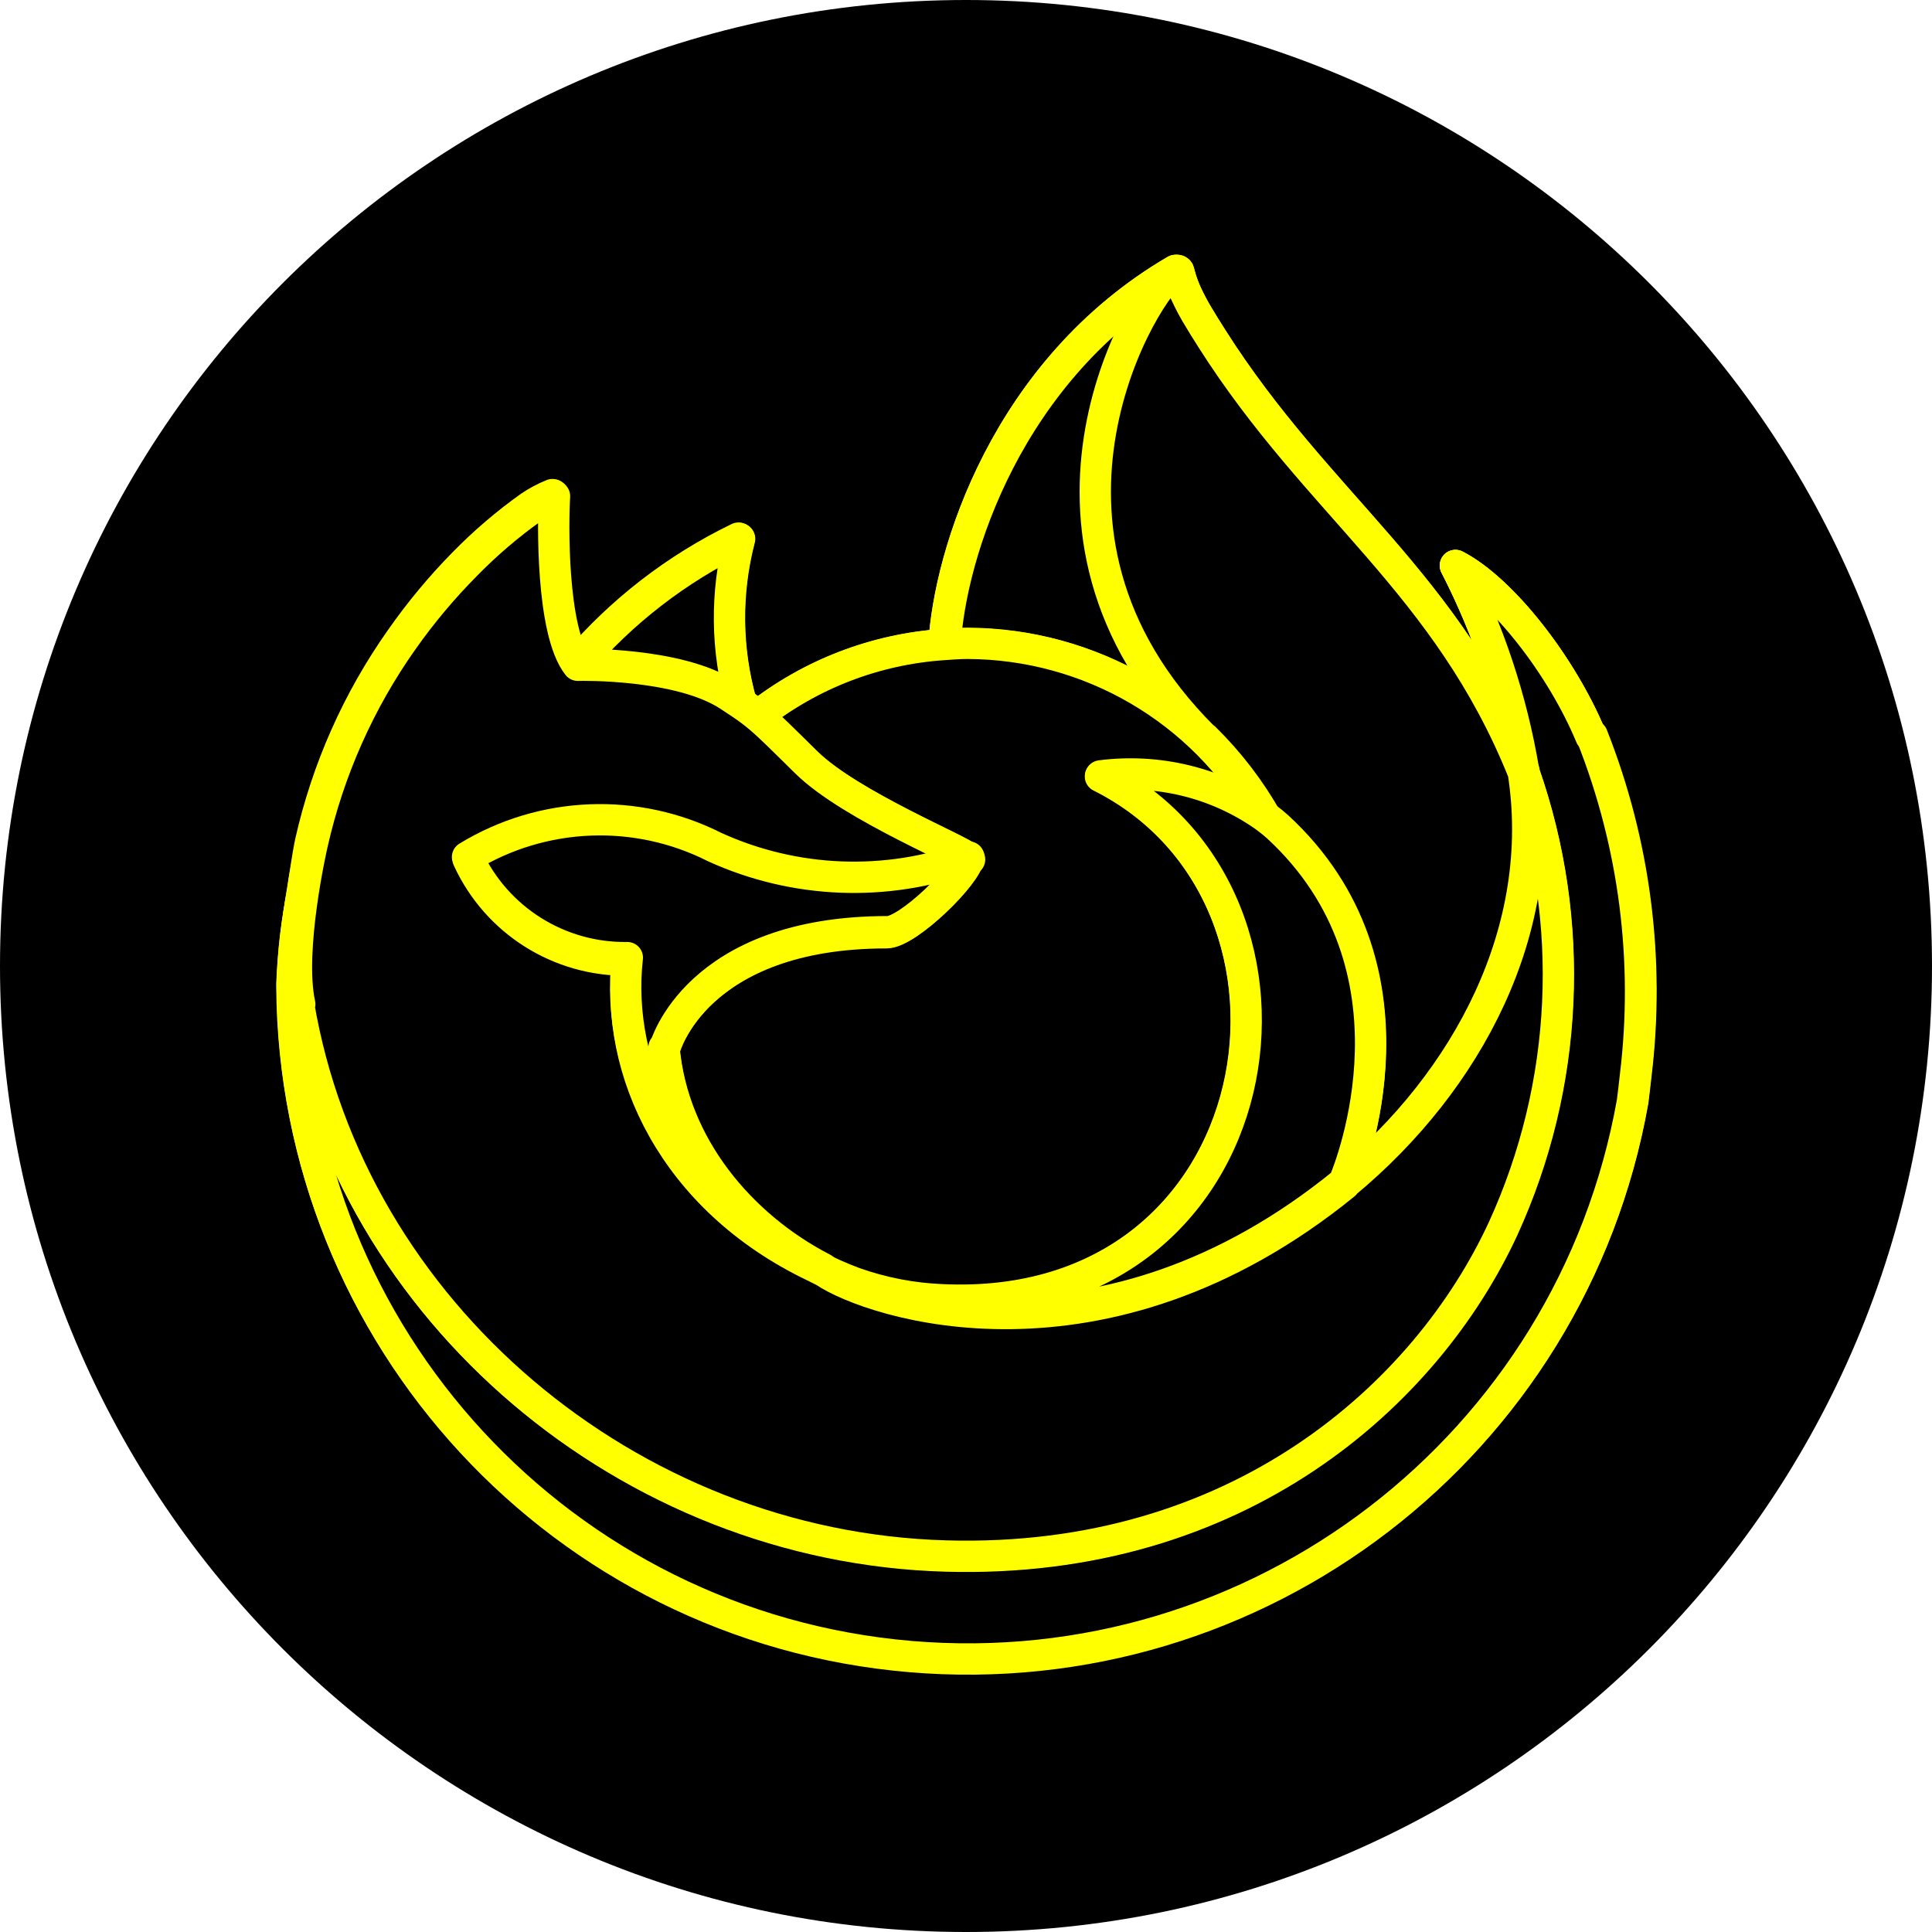
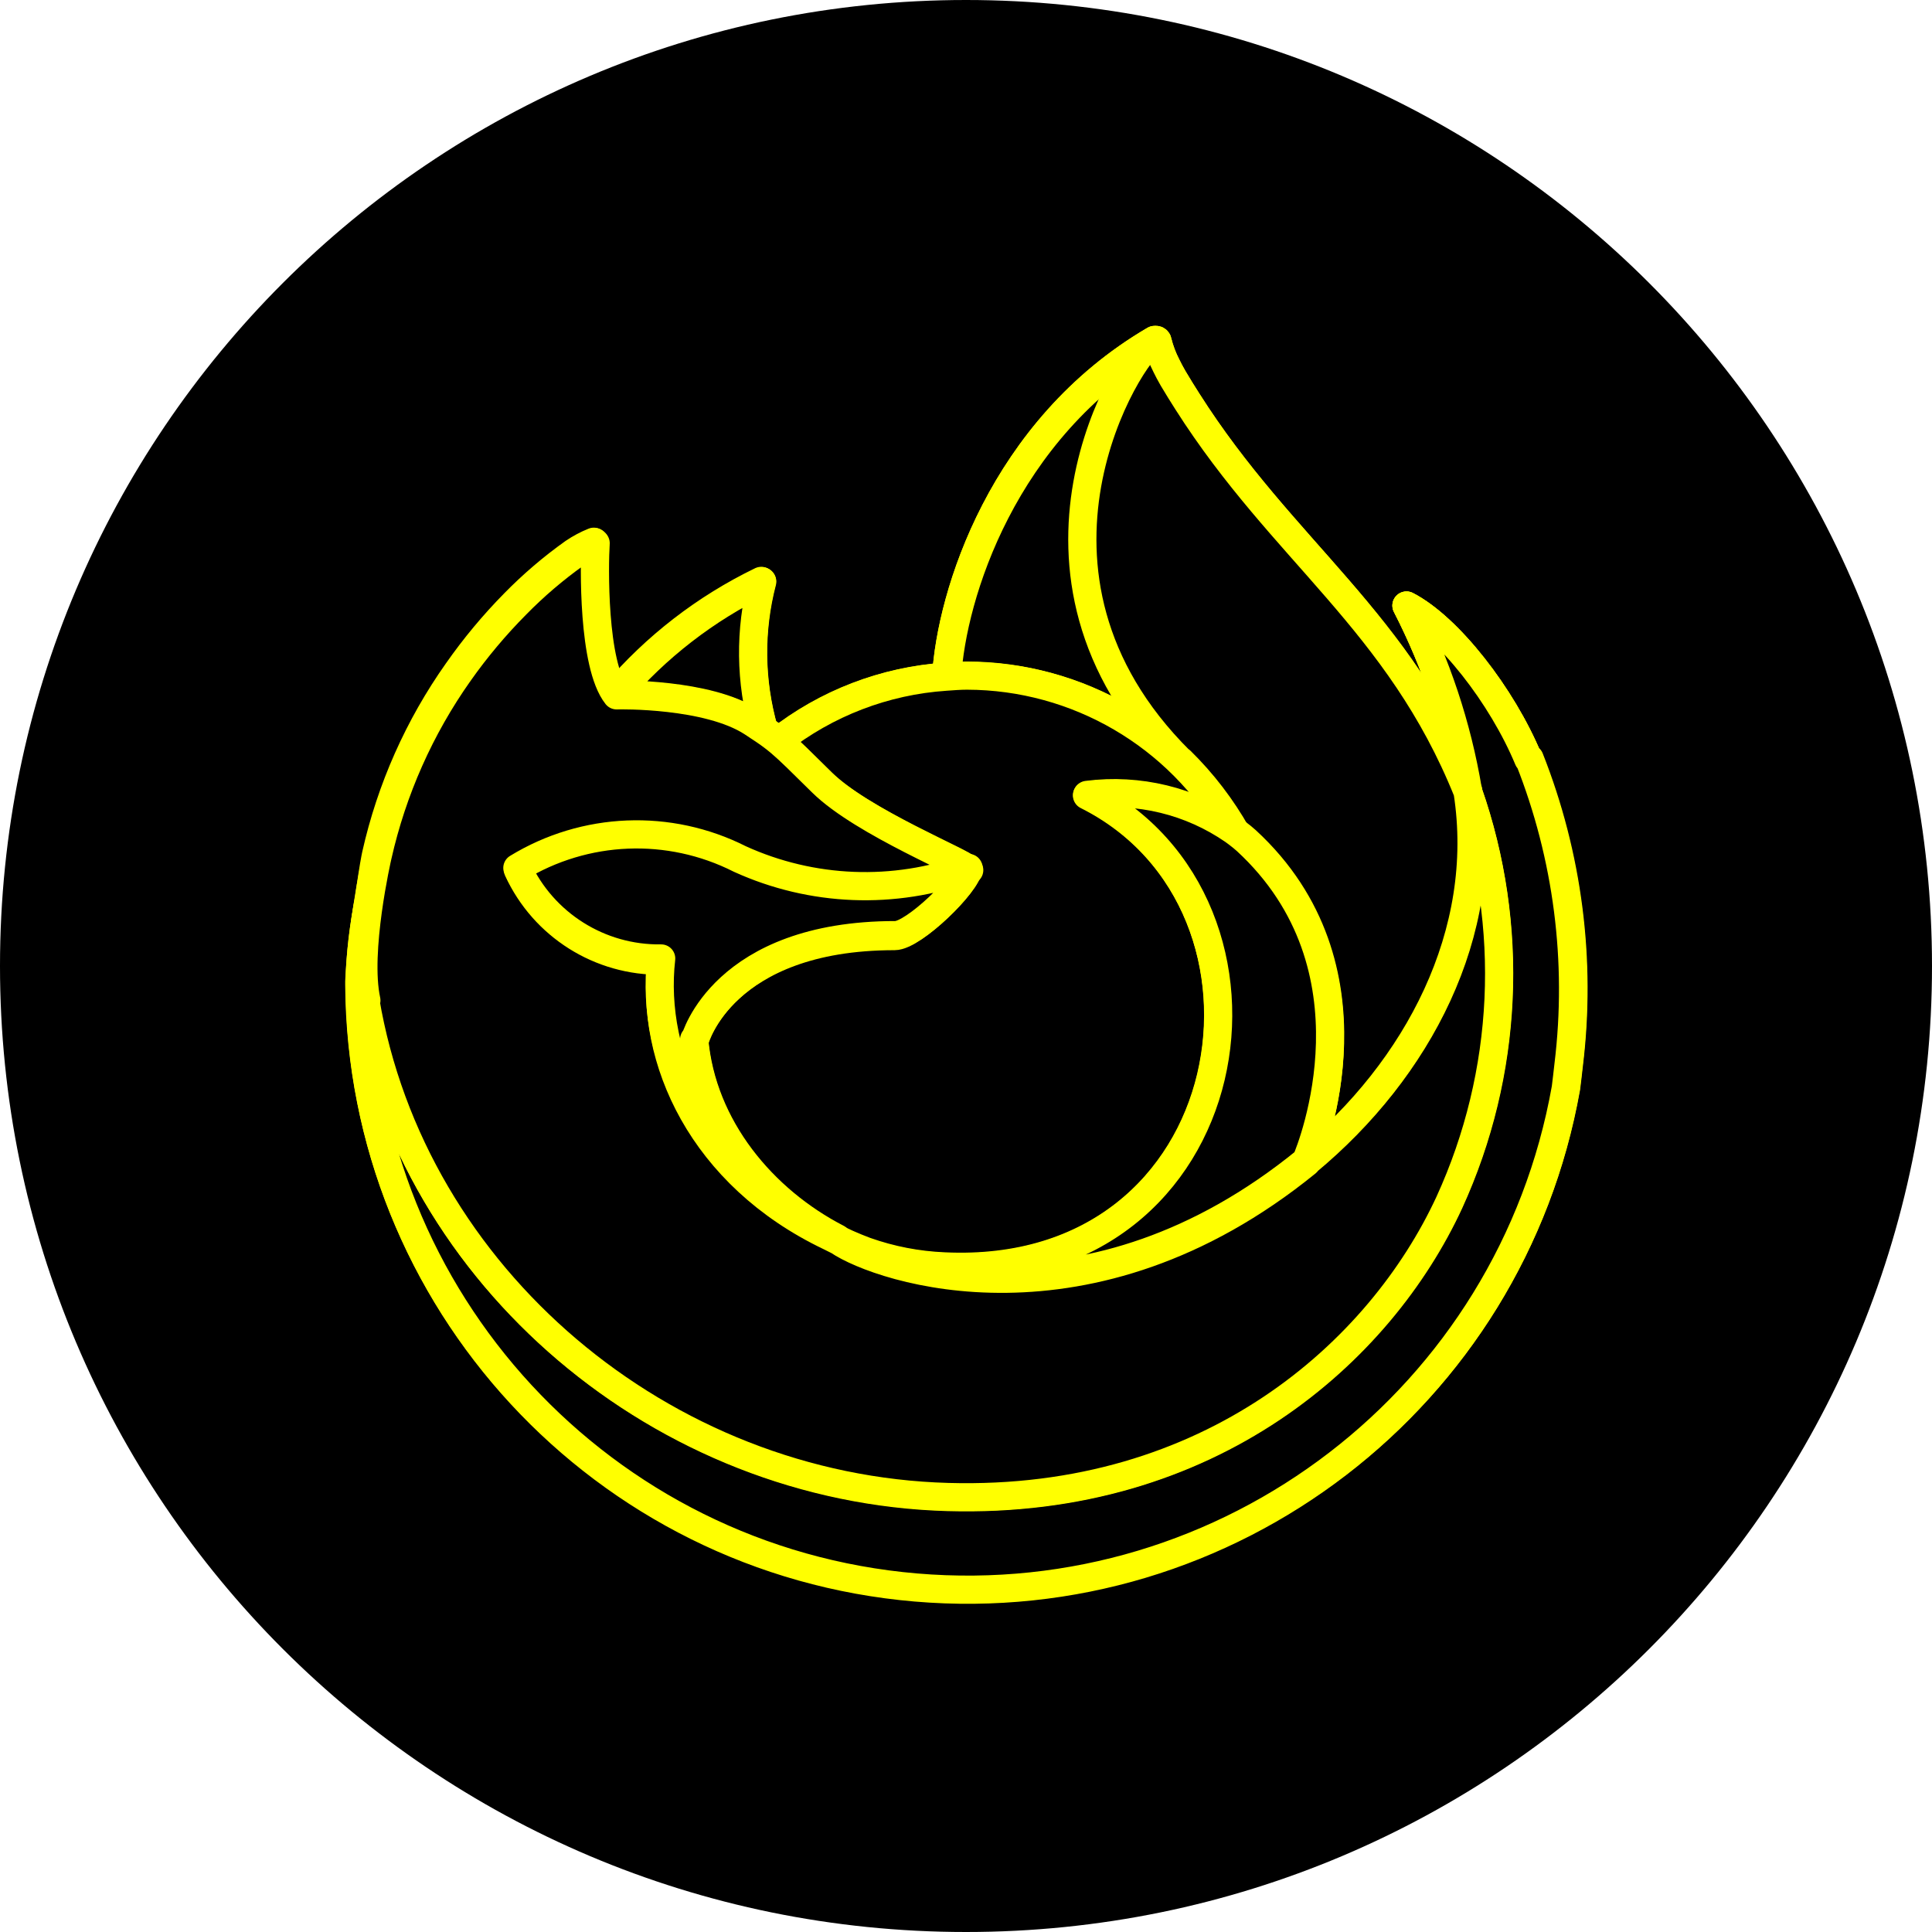
<svg xmlns="http://www.w3.org/2000/svg" width="512" height="512" viewBox="0 0 512 512">
  <circle cx="256" cy="256" r="256" fill="#000000" />
-   <g transform="translate(77.5,71.5) scale(4.6125)">
+   <g transform="translate(95.347,89.95) scale(4.15125)">
    <path fill="#000000" stroke="#FFFF00" stroke-width="1.8" stroke-linejoin="round" stroke-linecap="round" d="m74.6 26.8c-1.68-4.05-5.1-8.43-7.78-9.81a40.3 40.3 0 0 1 3.92 11.8l7e-3 0.065c-4.38-10.9-11.8-15.3-17.9-24.9-0.307-0.485-0.614-0.971-0.913-1.48-0.171-0.293-0.308-0.557-0.427-0.8a7.05 7.05 0 0 1-0.578-1.54 0.1 0.1 0 0 0-0.088-0.1 0.138 0.138 0 0 0-0.073 0c-5e-3 0-0.013 9e-3 -0.019 0.011s-0.019 0.011-0.028 0.015l0.015-0.026c-9.74 5.7-13 16.3-13.3 21.5a19.4 19.4 0 0 0-10.7 4.11 11.6 11.6 0 0 0-1-0.758 18 18 0 0 1-0.109-9.47 28.7 28.7 0 0 0-9.33 7.21h-0.018c-1.54-1.95-1.43-8.37-1.34-9.71a6.93 6.93 0 0 0-1.29 0.687 28.2 28.2 0 0 0-3.79 3.24 33.8 33.8 0 0 0-3.62 4.35v6e-3 -7e-3a32.7 32.7 0 0 0-5.2 11.7l-0.052 0.256c-0.073 0.341-0.336 2.05-0.381 2.42 0 0.029-6e-3 0.056-9e-3 0.085a36.9 36.9 0 0 0-0.629 5.34v0.2a38.8 38.8 0 0 0 77 6.55c0.065-0.5 0.118-0.995 0.176-1.5a39.9 39.9 0 0 0-2.51-19.5zm-44.7 30.3c0.181 0.087 0.351 0.181 0.537 0.264l0.027 0.017q-0.282-0.135-0.564-0.281zm8.88-23.4m32-4.93v-0.037l7e-3 0.041z" />
    <path fill="#000000" stroke="#FFFF00" stroke-width="1.8" stroke-linejoin="round" stroke-linecap="round" d="m74.6 26.8c-1.68-4.05-5.1-8.43-7.78-9.81a40.3 40.3 0 0 1 3.92 11.8l7e-3 0.065c-4.38-10.9-11.8-15.3-17.9-24.9-0.307-0.485-0.614-0.971-0.913-1.48-0.171-0.293-0.308-0.557-0.427-0.8a7.05 7.05 0 0 1-0.578-1.54 0.1 0.1 0 0 0-0.088-0.1 0.138 0.138 0 0 0-0.073 0c-5e-3 0-0.013 9e-3 -0.019 0.011s-0.019 0.011-0.028 0.015l0.015-0.026c-9.74 5.7-13 16.3-13.3 21.5 0.452-0.031 0.9-0.069 1.36-0.069a19.6 19.6 0 0 1 17 9.92 13.4 13.4 0 0 0-9.34-2.27c13.9 6.97 10.2 31-9.12 30.1a17.2 17.2 0 0 1-5.04-0.973q-0.569-0.213-1.14-0.466c-0.219-0.1-0.438-0.2-0.654-0.312l0.027 0.017q-0.282-0.135-0.564-0.281c0.181 0.087 0.351 0.181 0.537 0.264-4.73-2.45-8.64-7.07-9.13-12.7 0 0 1.79-6.67 12.8-6.67 1.19 0 4.6-3.32 4.66-4.29-0.015-0.315-6.76-3-9.39-5.59-1.4-1.38-2.07-2.05-2.66-2.55a11.6 11.6 0 0 0-1-0.758 18 18 0 0 1-0.109-9.47 28.7 28.7 0 0 0-9.33 7.21h-0.018c-1.54-1.95-1.43-8.37-1.34-9.71a6.93 6.93 0 0 0-1.29 0.687 28.2 28.2 0 0 0-3.79 3.24 33.8 33.8 0 0 0-3.62 4.35v6e-3 -7e-3a32.7 32.7 0 0 0-5.2 11.7l-0.052 0.256c-0.073 0.341-0.4 2.07-0.447 2.44a45.1 45.1 0 0 0-0.572 5.4v0.2a38.8 38.8 0 0 0 77 6.55c0.065-0.5 0.118-0.995 0.176-1.5a39.9 39.9 0 0 0-2.51-19.5zm-3.84 1.99 7e-3 0.041z" />
    <path fill="#000000" stroke="#FFFF00" stroke-width="1.8" stroke-linejoin="round" stroke-linecap="round" d="m74.6 26.8c-1.68-4.05-5.1-8.43-7.78-9.81a40.3 40.3 0 0 1 3.92 11.8v0.037l7e-3 0.041a35.1 35.1 0 0 1-1.21 26.2c-4.44 9.53-15.2 19.3-32 18.8-18.2-0.515-34.2-14-37.2-31.7-0.545-2.79 0-4.2 0.274-6.46a28.9 28.9 0 0 0-0.623 5.35v0.2a38.8 38.8 0 0 0 77 6.55c0.065-0.5 0.118-0.995 0.176-1.5a39.9 39.9 0 0 0-2.51-19.5z" />
    <path fill="#000000" stroke="#FFFF00" stroke-width="1.8" stroke-linejoin="round" stroke-linecap="round" d="m55.8 31.4c0.084 0.059 0.162 0.118 0.241 0.177a21.1 21.1 0 0 0-3.6-4.7c-12-12-3.16-26.1-1.66-26.8l0.015-0.022c-9.74 5.7-13 16.3-13.3 21.5 0.452-0.031 0.9-0.069 1.36-0.069a19.6 19.6 0 0 1 17 9.92z" />
    <path fill="#000000" stroke="#FFFF00" stroke-width="1.8" stroke-linejoin="round" stroke-linecap="round" d="m38.8 33.8c-0.064 0.964-3.47 4.29-4.66 4.29-11 0-12.8 6.67-12.8 6.67 0.488 5.61 4.4 10.2 9.13 12.7 0.216 0.112 0.435 0.213 0.654 0.312q0.569 0.252 1.14 0.466a17.2 17.2 0 0 0 5.04 0.973c19.3 0.906 23.1-23.1 9.12-30.1a13.4 13.4 0 0 1 9.34 2.27 19.6 19.6 0 0 0-17-9.92c-0.46 0-0.91 0.038-1.36 0.069a19.4 19.4 0 0 0-10.7 4.11c0.591 0.5 1.26 1.17 2.66 2.55 2.63 2.59 9.38 5.28 9.39 5.59z" />
    <path fill="#000000" stroke="#FFFF00" stroke-width="1.8" stroke-linejoin="round" stroke-linecap="round" d="m25 24.4c0.314 0.2 0.573 0.374 0.8 0.531a18 18 0 0 1-0.109-9.47 28.7 28.7 0 0 0-9.33 7.21c0.189-5e-3 5.81-0.106 8.64 1.73z" />
    <path fill="#000000" stroke="#FFFF00" stroke-width="1.8" stroke-linejoin="round" stroke-linecap="round" d="m0.354 42.2c2.99 17.7 19 31.2 37.2 31.7 16.8 0.476 27.6-9.29 32-18.8a35.1 35.1 0 0 0 1.21-26.2v-0.037c0-0.029-6e-3 -0.046 0-0.037l7e-3 0.065c1.38 8.98-3.19 17.7-10.3 23.6l-0.022 0.05c-13.9 11.3-27.2 6.83-29.9 5q-0.282-0.135-0.564-0.281c-8.11-3.88-11.5-11.3-10.7-17.6a9.95 9.95 0 0 1-9.18-5.78 14.6 14.6 0 0 1 14.2-0.572 19.3 19.3 0 0 0 14.6 0.572c-0.015-0.315-6.76-3-9.39-5.59-1.4-1.38-2.07-2.05-2.66-2.55a11.6 11.6 0 0 0-1-0.758c-0.23-0.157-0.489-0.327-0.8-0.531-2.83-1.84-8.45-1.74-8.64-1.73h-0.018c-1.54-1.95-1.43-8.37-1.34-9.71a6.93 6.93 0 0 0-1.29 0.687 28.2 28.2 0 0 0-3.79 3.24 33.8 33.8 0 0 0-3.64 4.34v6e-3 -7e-3a32.7 32.7 0 0 0-5.2 11.7c-0.019 0.079-1.4 6.1-0.717 9.22z" />
    <path fill="#000000" stroke="#FFFF00" stroke-width="1.8" stroke-linejoin="round" stroke-linecap="round" d="m52.4 26.9a21.1 21.1 0 0 1 3.6 4.7c0.213 0.161 0.412 0.321 0.581 0.476 8.79 8.1 4.18 19.6 3.84 20.4 7.14-5.88 11.7-14.6 10.3-23.6-4.38-10.9-11.8-15.3-17.9-24.9-0.307-0.485-0.614-0.971-0.913-1.48-0.171-0.293-0.308-0.557-0.427-0.8a7.05 7.05 0 0 1-0.578-1.54 0.1 0.1 0 0 0-0.088-0.1 0.138 0.138 0 0 0-0.073 0c-5e-3 0-0.013 9e-3 -0.019 0.011s-0.019 0.011-0.028 0.015c-1.5 0.711-10.4 14.8 1.66 26.8z" />
    <path fill="#000000" stroke="#FFFF00" stroke-width="1.8" stroke-linejoin="round" stroke-linecap="round" d="m56.6 32c-0.169-0.155-0.368-0.315-0.581-0.476-0.079-0.059-0.157-0.118-0.241-0.177a13.4 13.4 0 0 0-9.34-2.27c13.9 6.97 10.2 31-9.12 30.1a17.2 17.2 0 0 1-5.04-0.973q-0.569-0.213-1.14-0.466c-0.219-0.1-0.438-0.2-0.654-0.312l0.027 0.017c2.69 1.84 16 6.33 29.9-5l0.022-0.05c0.347-0.81 4.95-12.3-3.84-20.4z" />
    <path fill="#000000" stroke="#FFFF00" stroke-width="1.8" stroke-linejoin="round" stroke-linecap="round" d="m21.4 44.7s1.79-6.67 12.8-6.67c1.19 0 4.6-3.32 4.66-4.29a19.3 19.3 0 0 1-14.6-0.572 14.6 14.6 0 0 0-14.2 0.572 9.95 9.95 0 0 0 9.18 5.78c-0.718 6.34 2.63 13.7 10.7 17.6 0.181 0.087 0.351 0.181 0.537 0.264-4.73-2.44-8.64-7.07-9.13-12.7z" />
  </g>
</svg>
